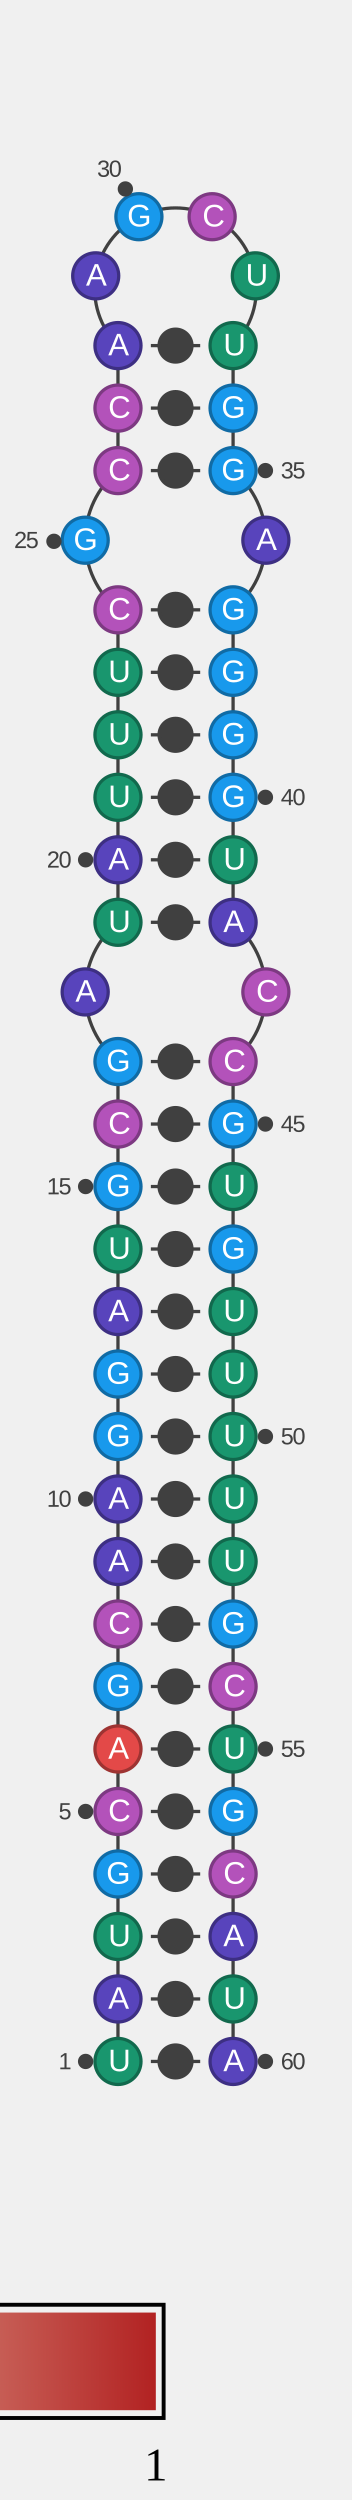
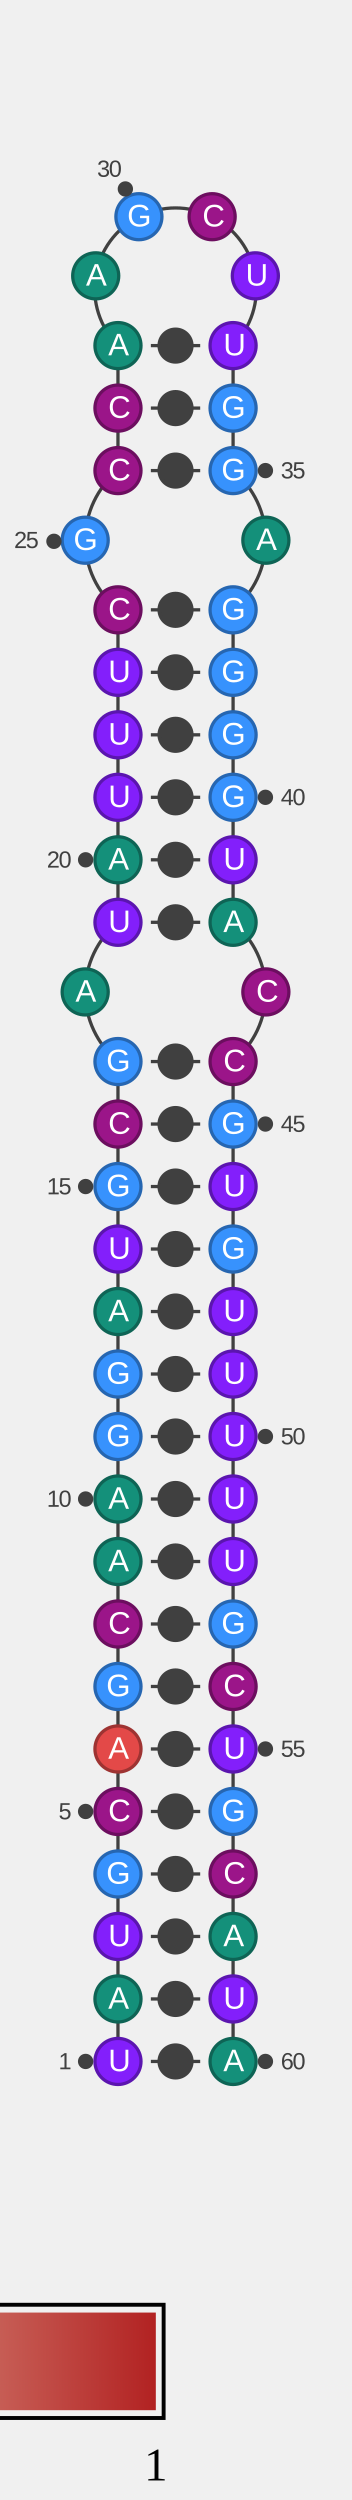
<svg xmlns="http://www.w3.org/2000/svg" width="89.905" height="640.246" viewBox="0 0 89.905 640.246">
  <path d="M 30.211 271.862 A 23.135 23.135 180 0 1 21.817 254.031" stroke="#404040" stroke-width="0.842" fill="none" />
  <path d="M 21.817 254.031 A 23.135 23.135 129.582 0 1 30.211 236.201" stroke="#404040" stroke-width="0.842" fill="none" />
  <path d="M 59.693 236.201 A 23.135 23.135 50.418 0 1 68.087 254.031" stroke="#404040" stroke-width="0.842" fill="none" />
  <path d="M 68.087 254.031 A 23.135 23.135 309.582 0 1 59.693 271.862" stroke="#404040" stroke-width="0.842" fill="none" />
  <g>
-     <circle cx="21.817" cy="254.031" r="5.896" stroke="#3d2f83" stroke-width="0.842" fill="#5844bc" />
+     <circle cx="21.817" cy="254.031" r="5.896" stroke="#0e6455" stroke-width="0.842" fill="#14907a" />
    <text x="19.317" y="256.531" style="fill:#ffffff;font-family:Arial;font-size:8;">A</text>
  </g>
  <g>
-     <circle cx="68.087" cy="254.031" r="5.896" stroke="#7d3982" stroke-width="0.842" fill="#b352ba" />
+     <circle cx="68.087" cy="254.031" r="5.896" stroke="#6c0e5f" stroke-width="0.842" fill="#9b1589" />
    <text x="65.587" y="256.531" style="fill:#ffffff;font-family:Arial;font-size:8;">C</text>
  </g>
  <path d="M 30.211 156.178 A 23.135 23.135 180 0 1 21.817 138.348" stroke="#404040" stroke-width="0.842" fill="none" />
  <path d="M 21.817 138.348 A 23.135 23.135 129.582 0 1 30.211 120.518" stroke="#404040" stroke-width="0.842" fill="none" />
  <path d="M 59.693 120.518 A 23.135 23.135 50.418 0 1 68.087 138.348" stroke="#404040" stroke-width="0.842" fill="none" />
  <path d="M 68.087 138.348 A 23.135 23.135 309.582 0 1 59.693 156.178" stroke="#404040" stroke-width="0.842" fill="none" />
  <g>
-     <circle cx="21.817" cy="138.348" r="5.896" stroke="#106ba5" stroke-width="0.842" fill="#1899ec" />
+     <circle cx="21.817" cy="138.348" r="5.896" stroke="#2666b1" stroke-width="0.842" fill="#3792fd" />
    <text x="18.817" y="140.848" style="fill:#ffffff;font-family:Arial;font-size:8;">G</text>
  </g>
  <g>
    <text x="6.603" y="140.348" style="fill:#404040;font-family:Arial;font-size:6;">5</text>
  </g>
  <g>
    <text x="3.603" y="140.348" style="fill:#404040;font-family:Arial;font-size:6;">2</text>
  </g>
  <g>
    <circle cx="13.815" cy="138.629" r="1.965" stroke-width="0.0" fill="#404040" />
  </g>
  <g>
-     <circle cx="68.087" cy="138.348" r="5.896" stroke="#3d2f83" stroke-width="0.842" fill="#5844bc" />
+     <circle cx="68.087" cy="138.348" r="5.896" stroke="#0e6455" stroke-width="0.842" fill="#14907a" />
    <text x="65.587" y="140.848" style="fill:#ffffff;font-family:Arial;font-size:8;">A</text>
  </g>
  <path d="M 30.211 88.508 A 20.709 20.709 170.771 0 1 24.511 70.641" stroke="#404040" stroke-width="0.842" fill="none" />
  <path d="M 24.511 70.641 A 20.709 20.709 170.771 0 1 35.575 55.498" stroke="#404040" stroke-width="0.842" fill="none" />
  <path d="M 35.575 55.498 A 20.709 20.709 116.924 0 1 54.33 55.498" stroke="#404040" stroke-width="0.842" fill="none" />
  <path d="M 54.33 55.498 A 20.709 20.709 63.076 0 1 65.394 70.641" stroke="#404040" stroke-width="0.842" fill="none" />
  <path d="M 65.394 70.641 A 20.709 20.709 9.229 0 1 59.693 88.508" stroke="#404040" stroke-width="0.842" fill="none" />
  <g>
-     <circle cx="24.511" cy="70.641" r="5.896" stroke="#3d2f83" stroke-width="0.842" fill="#5844bc" />
+     <circle cx="24.511" cy="70.641" r="5.896" stroke="#0e6455" stroke-width="0.842" fill="#14907a" />
    <text x="22.011" y="73.141" style="fill:#ffffff;font-family:Arial;font-size:8;">A</text>
  </g>
  <g>
-     <circle cx="35.575" cy="55.498" r="5.896" stroke="#106ba5" stroke-width="0.842" fill="#1899ec" />
+     <circle cx="35.575" cy="55.498" r="5.896" stroke="#2666b1" stroke-width="0.842" fill="#3792fd" />
    <text x="32.575" y="57.998" style="fill:#ffffff;font-family:Arial;font-size:8;">G</text>
  </g>
  <g>
    <text x="27.865" y="45.27" style="fill:#404040;font-family:Arial;font-size:6;">0</text>
  </g>
  <g>
    <text x="24.865" y="45.27" style="fill:#404040;font-family:Arial;font-size:6;">3</text>
  </g>
  <g>
    <circle cx="32.105" cy="48.393" r="1.965" stroke-width="0.0" fill="#404040" />
  </g>
  <g>
-     <circle cx="54.33" cy="55.498" r="5.896" stroke="#7d3982" stroke-width="0.842" fill="#b352ba" />
+     <circle cx="54.33" cy="55.498" r="5.896" stroke="#6c0e5f" stroke-width="0.842" fill="#9b1589" />
    <text x="51.83" y="57.998" style="fill:#ffffff;font-family:Arial;font-size:8;">C</text>
  </g>
  <g>
-     <circle cx="65.394" cy="70.641" r="5.896" stroke="#11694d" stroke-width="0.842" fill="#19966e" />
+     <circle cx="65.394" cy="70.641" r="5.896" stroke="#5b15af" stroke-width="0.842" fill="#831ffb" />
    <text x="62.894" y="73.141" style="fill:#ffffff;font-family:Arial;font-size:8;">U</text>
  </g>
  <line x1="30.211" y1="522.038" x2="30.211" y2="517.826" stroke="#404040" stroke-width="0.842" />
  <line x1="30.211" y1="506.033" x2="30.211" y2="501.822" stroke="#404040" stroke-width="0.842" />
  <line x1="30.211" y1="490.029" x2="30.211" y2="485.817" stroke="#404040" stroke-width="0.842" />
  <line x1="30.211" y1="474.024" x2="30.211" y2="469.813" stroke="#404040" stroke-width="0.842" />
  <line x1="30.211" y1="458.02" x2="30.211" y2="453.808" stroke="#404040" stroke-width="0.842" />
  <line x1="30.211" y1="442.015" x2="30.211" y2="437.804" stroke="#404040" stroke-width="0.842" />
  <line x1="30.211" y1="426.011" x2="30.211" y2="421.799" stroke="#404040" stroke-width="0.842" />
  <line x1="30.211" y1="410.006" x2="30.211" y2="405.795" stroke="#404040" stroke-width="0.842" />
  <line x1="30.211" y1="394.002" x2="30.211" y2="389.79" stroke="#404040" stroke-width="0.842" />
  <line x1="30.211" y1="377.997" x2="30.211" y2="373.785" stroke="#404040" stroke-width="0.842" />
  <line x1="30.211" y1="361.993" x2="30.211" y2="357.781" stroke="#404040" stroke-width="0.842" />
  <line x1="30.211" y1="345.988" x2="30.211" y2="341.776" stroke="#404040" stroke-width="0.842" />
  <line x1="30.211" y1="329.984" x2="30.211" y2="325.772" stroke="#404040" stroke-width="0.842" />
  <line x1="30.211" y1="313.979" x2="30.211" y2="309.767" stroke="#404040" stroke-width="0.842" />
  <line x1="30.211" y1="297.975" x2="30.211" y2="293.763" stroke="#404040" stroke-width="0.842" />
  <line x1="30.211" y1="281.97" x2="30.211" y2="277.758" stroke="#404040" stroke-width="0.842" />
  <line x1="59.693" y1="277.758" x2="59.693" y2="281.97" stroke="#404040" stroke-width="0.842" />
  <line x1="59.693" y1="293.763" x2="59.693" y2="297.975" stroke="#404040" stroke-width="0.842" />
  <line x1="59.693" y1="309.767" x2="59.693" y2="313.979" stroke="#404040" stroke-width="0.842" />
  <line x1="59.693" y1="325.772" x2="59.693" y2="329.984" stroke="#404040" stroke-width="0.842" />
  <line x1="59.693" y1="341.776" x2="59.693" y2="345.988" stroke="#404040" stroke-width="0.842" />
  <line x1="59.693" y1="357.781" x2="59.693" y2="361.993" stroke="#404040" stroke-width="0.842" />
  <line x1="59.693" y1="373.785" x2="59.693" y2="377.997" stroke="#404040" stroke-width="0.842" />
  <line x1="59.693" y1="389.79" x2="59.693" y2="394.002" stroke="#404040" stroke-width="0.842" />
  <line x1="59.693" y1="405.795" x2="59.693" y2="410.006" stroke="#404040" stroke-width="0.842" />
  <line x1="59.693" y1="421.799" x2="59.693" y2="426.011" stroke="#404040" stroke-width="0.842" />
  <line x1="59.693" y1="437.804" x2="59.693" y2="442.015" stroke="#404040" stroke-width="0.842" />
  <line x1="59.693" y1="453.808" x2="59.693" y2="458.02" stroke="#404040" stroke-width="0.842" />
  <line x1="59.693" y1="469.813" x2="59.693" y2="474.024" stroke="#404040" stroke-width="0.842" />
  <line x1="59.693" y1="485.817" x2="59.693" y2="490.029" stroke="#404040" stroke-width="0.842" />
  <line x1="59.693" y1="501.822" x2="59.693" y2="506.033" stroke="#404040" stroke-width="0.842" />
  <line x1="59.693" y1="517.826" x2="59.693" y2="522.038" stroke="#404040" stroke-width="0.842" />
  <line x1="38.635" y1="527.934" x2="40.741" y2="527.934" stroke="#404040" stroke-width="0.842" />
  <circle cx="44.952" cy="527.934" r="4.212" stroke="#404040" stroke-width="0.842" fill="#404040" />
  <line x1="49.164" y1="527.934" x2="51.27" y2="527.934" stroke="#404040" stroke-width="0.842" />
  <g>
-     <circle cx="30.211" cy="527.934" r="5.896" stroke="#11694d" stroke-width="0.842" fill="#19966e" />
+     <circle cx="30.211" cy="527.934" r="5.896" stroke="#5b15af" stroke-width="0.842" fill="#831ffb" />
    <text x="27.711" y="530.434" style="fill:#ffffff;font-family:Arial;font-size:8;">U</text>
  </g>
  <g>
    <text x="14.997" y="529.934" style="fill:#404040;font-family:Arial;font-size:6;">1</text>
  </g>
  <g>
    <circle cx="21.928" cy="527.934" r="1.965" stroke-width="0.0" fill="#404040" />
  </g>
  <g>
-     <circle cx="59.693" cy="527.934" r="5.896" stroke="#3d2f83" stroke-width="0.842" fill="#5844bc" />
+     <circle cx="59.693" cy="527.934" r="5.896" stroke="#0e6455" stroke-width="0.842" fill="#14907a" />
    <text x="57.193" y="530.434" style="fill:#ffffff;font-family:Arial;font-size:8;">A</text>
  </g>
  <g>
    <text x="71.907" y="529.934" style="fill:#404040;font-family:Arial;font-size:6;">6</text>
  </g>
  <g>
    <text x="74.907" y="529.934" style="fill:#404040;font-family:Arial;font-size:6;">0</text>
  </g>
  <g>
    <circle cx="67.976" cy="527.934" r="1.965" stroke-width="0.0" fill="#404040" />
  </g>
  <line x1="38.635" y1="511.93" x2="40.741" y2="511.93" stroke="#404040" stroke-width="0.842" />
  <circle cx="44.952" cy="511.93" r="4.212" stroke="#404040" stroke-width="0.842" fill="#404040" />
  <line x1="49.164" y1="511.93" x2="51.27" y2="511.93" stroke="#404040" stroke-width="0.842" />
  <g>
-     <circle cx="30.211" cy="511.93" r="5.896" stroke="#3d2f83" stroke-width="0.842" fill="#5844bc" />
+     <circle cx="30.211" cy="511.93" r="5.896" stroke="#0e6455" stroke-width="0.842" fill="#14907a" />
    <text x="27.711" y="514.43" style="fill:#ffffff;font-family:Arial;font-size:8;">A</text>
  </g>
  <g>
-     <circle cx="59.693" cy="511.93" r="5.896" stroke="#11694d" stroke-width="0.842" fill="#19966e" />
+     <circle cx="59.693" cy="511.93" r="5.896" stroke="#5b15af" stroke-width="0.842" fill="#831ffb" />
    <text x="57.193" y="514.43" style="fill:#ffffff;font-family:Arial;font-size:8;">U</text>
  </g>
  <line x1="38.635" y1="495.925" x2="40.741" y2="495.925" stroke="#404040" stroke-width="0.842" />
  <circle cx="44.952" cy="495.925" r="4.212" stroke="#404040" stroke-width="0.842" fill="#404040" />
  <line x1="49.164" y1="495.925" x2="51.27" y2="495.925" stroke="#404040" stroke-width="0.842" />
  <g>
-     <circle cx="30.211" cy="495.925" r="5.896" stroke="#11694d" stroke-width="0.842" fill="#19966e" />
+     <circle cx="30.211" cy="495.925" r="5.896" stroke="#5b15af" stroke-width="0.842" fill="#831ffb" />
    <text x="27.711" y="498.425" style="fill:#ffffff;font-family:Arial;font-size:8;">U</text>
  </g>
  <g>
-     <circle cx="59.693" cy="495.925" r="5.896" stroke="#3d2f83" stroke-width="0.842" fill="#5844bc" />
+     <circle cx="59.693" cy="495.925" r="5.896" stroke="#0e6455" stroke-width="0.842" fill="#14907a" />
    <text x="57.193" y="498.425" style="fill:#ffffff;font-family:Arial;font-size:8;">A</text>
  </g>
  <line x1="38.635" y1="479.921" x2="40.741" y2="479.921" stroke="#404040" stroke-width="0.842" />
  <circle cx="44.952" cy="479.921" r="4.212" stroke="#404040" stroke-width="0.842" fill="#404040" />
  <line x1="49.164" y1="479.921" x2="51.27" y2="479.921" stroke="#404040" stroke-width="0.842" />
  <g>
-     <circle cx="30.211" cy="479.921" r="5.896" stroke="#106ba5" stroke-width="0.842" fill="#1899ec" />
+     <circle cx="30.211" cy="479.921" r="5.896" stroke="#2666b1" stroke-width="0.842" fill="#3792fd" />
    <text x="27.211" y="482.421" style="fill:#ffffff;font-family:Arial;font-size:8;">G</text>
  </g>
  <g>
-     <circle cx="59.693" cy="479.921" r="5.896" stroke="#7d3982" stroke-width="0.842" fill="#b352ba" />
+     <circle cx="59.693" cy="479.921" r="5.896" stroke="#6c0e5f" stroke-width="0.842" fill="#9b1589" />
    <text x="57.193" y="482.421" style="fill:#ffffff;font-family:Arial;font-size:8;">C</text>
  </g>
  <line x1="38.635" y1="463.916" x2="40.741" y2="463.916" stroke="#404040" stroke-width="0.842" />
  <circle cx="44.952" cy="463.916" r="4.212" stroke="#404040" stroke-width="0.842" fill="#404040" />
  <line x1="49.164" y1="463.916" x2="51.27" y2="463.916" stroke="#404040" stroke-width="0.842" />
  <g>
-     <circle cx="30.211" cy="463.916" r="5.896" stroke="#7d3982" stroke-width="0.842" fill="#b352ba" />
+     <circle cx="30.211" cy="463.916" r="5.896" stroke="#6c0e5f" stroke-width="0.842" fill="#9b1589" />
    <text x="27.711" y="466.416" style="fill:#ffffff;font-family:Arial;font-size:8;">C</text>
  </g>
  <g>
    <text x="14.997" y="465.916" style="fill:#404040;font-family:Arial;font-size:6;">5</text>
  </g>
  <g>
    <circle cx="21.928" cy="463.916" r="1.965" stroke-width="0.0" fill="#404040" />
  </g>
  <g>
-     <circle cx="59.693" cy="463.916" r="5.896" stroke="#106ba5" stroke-width="0.842" fill="#1899ec" />
+     <circle cx="59.693" cy="463.916" r="5.896" stroke="#2666b1" stroke-width="0.842" fill="#3792fd" />
    <text x="56.693" y="466.416" style="fill:#ffffff;font-family:Arial;font-size:8;">G</text>
  </g>
  <line x1="38.635" y1="447.912" x2="40.741" y2="447.912" stroke="#404040" stroke-width="0.842" />
  <circle cx="44.952" cy="447.912" r="4.212" stroke="#404040" stroke-width="0.842" fill="#404040" />
  <line x1="49.164" y1="447.912" x2="51.27" y2="447.912" stroke="#404040" stroke-width="0.842" />
  <g>
    <circle cx="30.211" cy="447.912" r="5.896" stroke="#9e3332" stroke-width="0.842" fill="#e34948" />
    <text x="27.711" y="450.412" style="fill:#ffffff;font-family:Arial;font-size:8;">A</text>
  </g>
  <g>
-     <circle cx="59.693" cy="447.912" r="5.896" stroke="#11694d" stroke-width="0.842" fill="#19966e" />
+     <circle cx="59.693" cy="447.912" r="5.896" stroke="#5b15af" stroke-width="0.842" fill="#831ffb" />
    <text x="57.193" y="450.412" style="fill:#ffffff;font-family:Arial;font-size:8;">U</text>
  </g>
  <g>
    <text x="71.907" y="449.912" style="fill:#404040;font-family:Arial;font-size:6;">5</text>
  </g>
  <g>
    <text x="74.907" y="449.912" style="fill:#404040;font-family:Arial;font-size:6;">5</text>
  </g>
  <g>
    <circle cx="67.976" cy="447.912" r="1.965" stroke-width="0.0" fill="#404040" />
  </g>
  <line x1="38.635" y1="431.907" x2="40.741" y2="431.907" stroke="#404040" stroke-width="0.842" />
  <circle cx="44.952" cy="431.907" r="4.212" stroke="#404040" stroke-width="0.842" fill="#404040" />
  <line x1="49.164" y1="431.907" x2="51.27" y2="431.907" stroke="#404040" stroke-width="0.842" />
  <g>
-     <circle cx="30.211" cy="431.907" r="5.896" stroke="#106ba5" stroke-width="0.842" fill="#1899ec" />
+     <circle cx="30.211" cy="431.907" r="5.896" stroke="#2666b1" stroke-width="0.842" fill="#3792fd" />
    <text x="27.211" y="434.407" style="fill:#ffffff;font-family:Arial;font-size:8;">G</text>
  </g>
  <g>
-     <circle cx="59.693" cy="431.907" r="5.896" stroke="#7d3982" stroke-width="0.842" fill="#b352ba" />
+     <circle cx="59.693" cy="431.907" r="5.896" stroke="#6c0e5f" stroke-width="0.842" fill="#9b1589" />
    <text x="57.193" y="434.407" style="fill:#ffffff;font-family:Arial;font-size:8;">C</text>
  </g>
  <line x1="38.635" y1="415.903" x2="40.741" y2="415.903" stroke="#404040" stroke-width="0.842" />
  <circle cx="44.952" cy="415.903" r="4.212" stroke="#404040" stroke-width="0.842" fill="#404040" />
  <line x1="49.164" y1="415.903" x2="51.27" y2="415.903" stroke="#404040" stroke-width="0.842" />
  <g>
-     <circle cx="30.211" cy="415.903" r="5.896" stroke="#7d3982" stroke-width="0.842" fill="#b352ba" />
+     <circle cx="30.211" cy="415.903" r="5.896" stroke="#6c0e5f" stroke-width="0.842" fill="#9b1589" />
    <text x="27.711" y="418.403" style="fill:#ffffff;font-family:Arial;font-size:8;">C</text>
  </g>
  <g>
-     <circle cx="59.693" cy="415.903" r="5.896" stroke="#106ba5" stroke-width="0.842" fill="#1899ec" />
+     <circle cx="59.693" cy="415.903" r="5.896" stroke="#2666b1" stroke-width="0.842" fill="#3792fd" />
    <text x="56.693" y="418.403" style="fill:#ffffff;font-family:Arial;font-size:8;">G</text>
  </g>
  <line x1="38.635" y1="399.898" x2="40.741" y2="399.898" stroke="#404040" stroke-width="0.842" />
  <circle cx="44.952" cy="399.898" r="4.212" stroke="#404040" stroke-width="0.842" fill="#404040" />
  <line x1="49.164" y1="399.898" x2="51.27" y2="399.898" stroke="#404040" stroke-width="0.842" />
  <g>
-     <circle cx="30.211" cy="399.898" r="5.896" stroke="#3d2f83" stroke-width="0.842" fill="#5844bc" />
+     <circle cx="30.211" cy="399.898" r="5.896" stroke="#0e6455" stroke-width="0.842" fill="#14907a" />
    <text x="27.711" y="402.398" style="fill:#ffffff;font-family:Arial;font-size:8;">A</text>
  </g>
  <g>
-     <circle cx="59.693" cy="399.898" r="5.896" stroke="#11694d" stroke-width="0.842" fill="#19966e" />
+     <circle cx="59.693" cy="399.898" r="5.896" stroke="#5b15af" stroke-width="0.842" fill="#831ffb" />
    <text x="57.193" y="402.398" style="fill:#ffffff;font-family:Arial;font-size:8;">U</text>
  </g>
  <line x1="38.635" y1="383.894" x2="40.741" y2="383.894" stroke="#404040" stroke-width="0.842" />
  <circle cx="44.952" cy="383.894" r="4.212" stroke="#404040" stroke-width="0.842" fill="#404040" />
  <line x1="49.164" y1="383.894" x2="51.27" y2="383.894" stroke="#404040" stroke-width="0.842" />
  <g>
-     <circle cx="30.211" cy="383.894" r="5.896" stroke="#3d2f83" stroke-width="0.842" fill="#5844bc" />
+     <circle cx="30.211" cy="383.894" r="5.896" stroke="#0e6455" stroke-width="0.842" fill="#14907a" />
    <text x="27.711" y="386.394" style="fill:#ffffff;font-family:Arial;font-size:8;">A</text>
  </g>
  <g>
    <text x="14.997" y="385.894" style="fill:#404040;font-family:Arial;font-size:6;">0</text>
  </g>
  <g>
    <text x="11.997" y="385.894" style="fill:#404040;font-family:Arial;font-size:6;">1</text>
  </g>
  <g>
    <circle cx="21.928" cy="383.894" r="1.965" stroke-width="0.0" fill="#404040" />
  </g>
  <g>
-     <circle cx="59.693" cy="383.894" r="5.896" stroke="#11694d" stroke-width="0.842" fill="#19966e" />
+     <circle cx="59.693" cy="383.894" r="5.896" stroke="#5b15af" stroke-width="0.842" fill="#831ffb" />
    <text x="57.193" y="386.394" style="fill:#ffffff;font-family:Arial;font-size:8;">U</text>
  </g>
  <line x1="38.635" y1="367.889" x2="40.741" y2="367.889" stroke="#404040" stroke-width="0.842" />
  <circle cx="44.952" cy="367.889" r="4.212" stroke="#404040" stroke-width="0.842" fill="#404040" />
  <line x1="49.164" y1="367.889" x2="51.27" y2="367.889" stroke="#404040" stroke-width="0.842" />
  <g>
-     <circle cx="30.211" cy="367.889" r="5.896" stroke="#106ba5" stroke-width="0.842" fill="#1899ec" />
+     <circle cx="30.211" cy="367.889" r="5.896" stroke="#2666b1" stroke-width="0.842" fill="#3792fd" />
    <text x="27.211" y="370.389" style="fill:#ffffff;font-family:Arial;font-size:8;">G</text>
  </g>
  <g>
-     <circle cx="59.693" cy="367.889" r="5.896" stroke="#11694d" stroke-width="0.842" fill="#19966e" />
+     <circle cx="59.693" cy="367.889" r="5.896" stroke="#5b15af" stroke-width="0.842" fill="#831ffb" />
    <text x="57.193" y="370.389" style="fill:#ffffff;font-family:Arial;font-size:8;">U</text>
  </g>
  <g>
    <text x="71.907" y="369.889" style="fill:#404040;font-family:Arial;font-size:6;">5</text>
  </g>
  <g>
    <text x="74.907" y="369.889" style="fill:#404040;font-family:Arial;font-size:6;">0</text>
  </g>
  <g>
    <circle cx="67.976" cy="367.889" r="1.965" stroke-width="0.0" fill="#404040" />
  </g>
  <line x1="38.635" y1="351.885" x2="40.741" y2="351.885" stroke="#404040" stroke-width="0.842" />
  <circle cx="44.952" cy="351.885" r="4.212" stroke="#404040" stroke-width="0.842" fill="#404040" />
  <line x1="49.164" y1="351.885" x2="51.27" y2="351.885" stroke="#404040" stroke-width="0.842" />
  <g>
-     <circle cx="30.211" cy="351.885" r="5.896" stroke="#106ba5" stroke-width="0.842" fill="#1899ec" />
+     <circle cx="30.211" cy="351.885" r="5.896" stroke="#2666b1" stroke-width="0.842" fill="#3792fd" />
    <text x="27.211" y="354.385" style="fill:#ffffff;font-family:Arial;font-size:8;">G</text>
  </g>
  <g>
-     <circle cx="59.693" cy="351.885" r="5.896" stroke="#11694d" stroke-width="0.842" fill="#19966e" />
+     <circle cx="59.693" cy="351.885" r="5.896" stroke="#5b15af" stroke-width="0.842" fill="#831ffb" />
    <text x="57.193" y="354.385" style="fill:#ffffff;font-family:Arial;font-size:8;">U</text>
  </g>
  <line x1="38.635" y1="335.88" x2="40.741" y2="335.88" stroke="#404040" stroke-width="0.842" />
  <circle cx="44.952" cy="335.88" r="4.212" stroke="#404040" stroke-width="0.842" fill="#404040" />
  <line x1="49.164" y1="335.88" x2="51.27" y2="335.88" stroke="#404040" stroke-width="0.842" />
  <g>
-     <circle cx="30.211" cy="335.88" r="5.896" stroke="#3d2f83" stroke-width="0.842" fill="#5844bc" />
+     <circle cx="30.211" cy="335.88" r="5.896" stroke="#0e6455" stroke-width="0.842" fill="#14907a" />
    <text x="27.711" y="338.38" style="fill:#ffffff;font-family:Arial;font-size:8;">A</text>
  </g>
  <g>
-     <circle cx="59.693" cy="335.88" r="5.896" stroke="#11694d" stroke-width="0.842" fill="#19966e" />
+     <circle cx="59.693" cy="335.88" r="5.896" stroke="#5b15af" stroke-width="0.842" fill="#831ffb" />
    <text x="57.193" y="338.38" style="fill:#ffffff;font-family:Arial;font-size:8;">U</text>
  </g>
  <line x1="38.635" y1="319.875" x2="40.741" y2="319.875" stroke="#404040" stroke-width="0.842" />
  <circle cx="44.952" cy="319.875" r="4.212" stroke="#404040" stroke-width="0.842" fill="#404040" />
  <line x1="49.164" y1="319.875" x2="51.27" y2="319.875" stroke="#404040" stroke-width="0.842" />
  <g>
-     <circle cx="30.211" cy="319.875" r="5.896" stroke="#11694d" stroke-width="0.842" fill="#19966e" />
+     <circle cx="30.211" cy="319.875" r="5.896" stroke="#5b15af" stroke-width="0.842" fill="#831ffb" />
    <text x="27.711" y="322.375" style="fill:#ffffff;font-family:Arial;font-size:8;">U</text>
  </g>
  <g>
-     <circle cx="59.693" cy="319.875" r="5.896" stroke="#106ba5" stroke-width="0.842" fill="#1899ec" />
+     <circle cx="59.693" cy="319.875" r="5.896" stroke="#2666b1" stroke-width="0.842" fill="#3792fd" />
    <text x="56.693" y="322.375" style="fill:#ffffff;font-family:Arial;font-size:8;">G</text>
  </g>
  <line x1="38.635" y1="303.871" x2="40.741" y2="303.871" stroke="#404040" stroke-width="0.842" />
  <circle cx="44.952" cy="303.871" r="4.212" stroke="#404040" stroke-width="0.842" fill="#404040" />
  <line x1="49.164" y1="303.871" x2="51.27" y2="303.871" stroke="#404040" stroke-width="0.842" />
  <g>
-     <circle cx="30.211" cy="303.871" r="5.896" stroke="#106ba5" stroke-width="0.842" fill="#1899ec" />
+     <circle cx="30.211" cy="303.871" r="5.896" stroke="#2666b1" stroke-width="0.842" fill="#3792fd" />
    <text x="27.211" y="306.371" style="fill:#ffffff;font-family:Arial;font-size:8;">G</text>
  </g>
  <g>
    <text x="14.997" y="305.871" style="fill:#404040;font-family:Arial;font-size:6;">5</text>
  </g>
  <g>
    <text x="11.997" y="305.871" style="fill:#404040;font-family:Arial;font-size:6;">1</text>
  </g>
  <g>
    <circle cx="21.928" cy="303.871" r="1.965" stroke-width="0.0" fill="#404040" />
  </g>
  <g>
-     <circle cx="59.693" cy="303.871" r="5.896" stroke="#11694d" stroke-width="0.842" fill="#19966e" />
+     <circle cx="59.693" cy="303.871" r="5.896" stroke="#5b15af" stroke-width="0.842" fill="#831ffb" />
    <text x="57.193" y="306.371" style="fill:#ffffff;font-family:Arial;font-size:8;">U</text>
  </g>
  <line x1="38.635" y1="287.866" x2="40.741" y2="287.866" stroke="#404040" stroke-width="0.842" />
  <circle cx="44.952" cy="287.866" r="4.212" stroke="#404040" stroke-width="0.842" fill="#404040" />
  <line x1="49.164" y1="287.866" x2="51.27" y2="287.866" stroke="#404040" stroke-width="0.842" />
  <g>
-     <circle cx="30.211" cy="287.866" r="5.896" stroke="#7d3982" stroke-width="0.842" fill="#b352ba" />
+     <circle cx="30.211" cy="287.866" r="5.896" stroke="#6c0e5f" stroke-width="0.842" fill="#9b1589" />
    <text x="27.711" y="290.366" style="fill:#ffffff;font-family:Arial;font-size:8;">C</text>
  </g>
  <g>
-     <circle cx="59.693" cy="287.866" r="5.896" stroke="#106ba5" stroke-width="0.842" fill="#1899ec" />
+     <circle cx="59.693" cy="287.866" r="5.896" stroke="#2666b1" stroke-width="0.842" fill="#3792fd" />
    <text x="56.693" y="290.366" style="fill:#ffffff;font-family:Arial;font-size:8;">G</text>
  </g>
  <g>
    <text x="71.907" y="289.866" style="fill:#404040;font-family:Arial;font-size:6;">4</text>
  </g>
  <g>
    <text x="74.907" y="289.866" style="fill:#404040;font-family:Arial;font-size:6;">5</text>
  </g>
  <g>
    <circle cx="67.976" cy="287.866" r="1.965" stroke-width="0.0" fill="#404040" />
  </g>
  <line x1="38.635" y1="271.862" x2="40.741" y2="271.862" stroke="#404040" stroke-width="0.842" />
  <circle cx="44.952" cy="271.862" r="4.212" stroke="#404040" stroke-width="0.842" fill="#404040" />
  <line x1="49.164" y1="271.862" x2="51.27" y2="271.862" stroke="#404040" stroke-width="0.842" />
  <g>
-     <circle cx="30.211" cy="271.862" r="5.896" stroke="#106ba5" stroke-width="0.842" fill="#1899ec" />
+     <circle cx="30.211" cy="271.862" r="5.896" stroke="#2666b1" stroke-width="0.842" fill="#3792fd" />
    <text x="27.211" y="274.362" style="fill:#ffffff;font-family:Arial;font-size:8;">G</text>
  </g>
  <g>
-     <circle cx="59.693" cy="271.862" r="5.896" stroke="#7d3982" stroke-width="0.842" fill="#b352ba" />
+     <circle cx="59.693" cy="271.862" r="5.896" stroke="#6c0e5f" stroke-width="0.842" fill="#9b1589" />
    <text x="57.193" y="274.362" style="fill:#ffffff;font-family:Arial;font-size:8;">C</text>
  </g>
  <line x1="30.211" y1="230.305" x2="30.211" y2="226.093" stroke="#404040" stroke-width="0.842" />
  <line x1="30.211" y1="214.3" x2="30.211" y2="210.088" stroke="#404040" stroke-width="0.842" />
  <line x1="30.211" y1="198.296" x2="30.211" y2="194.084" stroke="#404040" stroke-width="0.842" />
  <line x1="30.211" y1="182.291" x2="30.211" y2="178.079" stroke="#404040" stroke-width="0.842" />
  <line x1="30.211" y1="166.286" x2="30.211" y2="162.075" stroke="#404040" stroke-width="0.842" />
  <line x1="59.693" y1="162.075" x2="59.693" y2="166.286" stroke="#404040" stroke-width="0.842" />
  <line x1="59.693" y1="178.079" x2="59.693" y2="182.291" stroke="#404040" stroke-width="0.842" />
  <line x1="59.693" y1="194.084" x2="59.693" y2="198.296" stroke="#404040" stroke-width="0.842" />
  <line x1="59.693" y1="210.088" x2="59.693" y2="214.3" stroke="#404040" stroke-width="0.842" />
  <line x1="59.693" y1="226.093" x2="59.693" y2="230.305" stroke="#404040" stroke-width="0.842" />
  <line x1="38.635" y1="236.201" x2="40.741" y2="236.201" stroke="#404040" stroke-width="0.842" />
  <circle cx="44.952" cy="236.201" r="4.212" stroke="#404040" stroke-width="0.842" fill="#404040" />
  <line x1="49.164" y1="236.201" x2="51.27" y2="236.201" stroke="#404040" stroke-width="0.842" />
  <g>
-     <circle cx="30.211" cy="236.201" r="5.896" stroke="#11694d" stroke-width="0.842" fill="#19966e" />
+     <circle cx="30.211" cy="236.201" r="5.896" stroke="#5b15af" stroke-width="0.842" fill="#831ffb" />
    <text x="27.711" y="238.701" style="fill:#ffffff;font-family:Arial;font-size:8;">U</text>
  </g>
  <g>
-     <circle cx="59.693" cy="236.201" r="5.896" stroke="#3d2f83" stroke-width="0.842" fill="#5844bc" />
+     <circle cx="59.693" cy="236.201" r="5.896" stroke="#0e6455" stroke-width="0.842" fill="#14907a" />
    <text x="57.193" y="238.701" style="fill:#ffffff;font-family:Arial;font-size:8;">A</text>
  </g>
  <line x1="38.635" y1="220.196" x2="40.741" y2="220.196" stroke="#404040" stroke-width="0.842" />
  <circle cx="44.952" cy="220.197" r="4.212" stroke="#404040" stroke-width="0.842" fill="#404040" />
  <line x1="49.164" y1="220.196" x2="51.27" y2="220.196" stroke="#404040" stroke-width="0.842" />
  <g>
-     <circle cx="30.211" cy="220.196" r="5.896" stroke="#3d2f83" stroke-width="0.842" fill="#5844bc" />
+     <circle cx="30.211" cy="220.196" r="5.896" stroke="#0e6455" stroke-width="0.842" fill="#14907a" />
    <text x="27.711" y="222.696" style="fill:#ffffff;font-family:Arial;font-size:8;">A</text>
  </g>
  <g>
    <text x="14.997" y="222.196" style="fill:#404040;font-family:Arial;font-size:6;">0</text>
  </g>
  <g>
    <text x="11.997" y="222.196" style="fill:#404040;font-family:Arial;font-size:6;">2</text>
  </g>
  <g>
    <circle cx="21.928" cy="220.196" r="1.965" stroke-width="0.0" fill="#404040" />
  </g>
  <g>
-     <circle cx="59.693" cy="220.196" r="5.896" stroke="#11694d" stroke-width="0.842" fill="#19966e" />
+     <circle cx="59.693" cy="220.196" r="5.896" stroke="#5b15af" stroke-width="0.842" fill="#831ffb" />
    <text x="57.193" y="222.696" style="fill:#ffffff;font-family:Arial;font-size:8;">U</text>
  </g>
  <line x1="38.635" y1="204.192" x2="40.741" y2="204.192" stroke="#404040" stroke-width="0.842" />
  <circle cx="44.952" cy="204.192" r="4.212" stroke="#404040" stroke-width="0.842" fill="#404040" />
  <line x1="49.164" y1="204.192" x2="51.27" y2="204.192" stroke="#404040" stroke-width="0.842" />
  <g>
-     <circle cx="30.211" cy="204.192" r="5.896" stroke="#11694d" stroke-width="0.842" fill="#19966e" />
+     <circle cx="30.211" cy="204.192" r="5.896" stroke="#5b15af" stroke-width="0.842" fill="#831ffb" />
    <text x="27.711" y="206.692" style="fill:#ffffff;font-family:Arial;font-size:8;">U</text>
  </g>
  <g>
-     <circle cx="59.693" cy="204.192" r="5.896" stroke="#106ba5" stroke-width="0.842" fill="#1899ec" />
+     <circle cx="59.693" cy="204.192" r="5.896" stroke="#2666b1" stroke-width="0.842" fill="#3792fd" />
    <text x="56.693" y="206.692" style="fill:#ffffff;font-family:Arial;font-size:8;">G</text>
  </g>
  <g>
    <text x="71.907" y="206.192" style="fill:#404040;font-family:Arial;font-size:6;">4</text>
  </g>
  <g>
    <text x="74.907" y="206.192" style="fill:#404040;font-family:Arial;font-size:6;">0</text>
  </g>
  <g>
    <circle cx="67.976" cy="204.192" r="1.965" stroke-width="0.0" fill="#404040" />
  </g>
  <line x1="38.635" y1="188.187" x2="40.741" y2="188.187" stroke="#404040" stroke-width="0.842" />
  <circle cx="44.952" cy="188.187" r="4.212" stroke="#404040" stroke-width="0.842" fill="#404040" />
  <line x1="49.164" y1="188.187" x2="51.27" y2="188.187" stroke="#404040" stroke-width="0.842" />
  <g>
-     <circle cx="30.211" cy="188.187" r="5.896" stroke="#11694d" stroke-width="0.842" fill="#19966e" />
+     <circle cx="30.211" cy="188.187" r="5.896" stroke="#5b15af" stroke-width="0.842" fill="#831ffb" />
    <text x="27.711" y="190.687" style="fill:#ffffff;font-family:Arial;font-size:8;">U</text>
  </g>
  <g>
-     <circle cx="59.693" cy="188.187" r="5.896" stroke="#106ba5" stroke-width="0.842" fill="#1899ec" />
+     <circle cx="59.693" cy="188.187" r="5.896" stroke="#2666b1" stroke-width="0.842" fill="#3792fd" />
    <text x="56.693" y="190.687" style="fill:#ffffff;font-family:Arial;font-size:8;">G</text>
  </g>
  <line x1="38.635" y1="172.183" x2="40.741" y2="172.183" stroke="#404040" stroke-width="0.842" />
  <circle cx="44.952" cy="172.183" r="4.212" stroke="#404040" stroke-width="0.842" fill="#404040" />
  <line x1="49.164" y1="172.183" x2="51.27" y2="172.183" stroke="#404040" stroke-width="0.842" />
  <g>
-     <circle cx="30.211" cy="172.183" r="5.896" stroke="#11694d" stroke-width="0.842" fill="#19966e" />
+     <circle cx="30.211" cy="172.183" r="5.896" stroke="#5b15af" stroke-width="0.842" fill="#831ffb" />
    <text x="27.711" y="174.683" style="fill:#ffffff;font-family:Arial;font-size:8;">U</text>
  </g>
  <g>
-     <circle cx="59.693" cy="172.183" r="5.896" stroke="#106ba5" stroke-width="0.842" fill="#1899ec" />
+     <circle cx="59.693" cy="172.183" r="5.896" stroke="#2666b1" stroke-width="0.842" fill="#3792fd" />
    <text x="56.693" y="174.683" style="fill:#ffffff;font-family:Arial;font-size:8;">G</text>
  </g>
  <line x1="38.635" y1="156.178" x2="40.741" y2="156.178" stroke="#404040" stroke-width="0.842" />
  <circle cx="44.952" cy="156.178" r="4.212" stroke="#404040" stroke-width="0.842" fill="#404040" />
  <line x1="49.164" y1="156.178" x2="51.27" y2="156.178" stroke="#404040" stroke-width="0.842" />
  <g>
-     <circle cx="30.211" cy="156.178" r="5.896" stroke="#7d3982" stroke-width="0.842" fill="#b352ba" />
+     <circle cx="30.211" cy="156.178" r="5.896" stroke="#6c0e5f" stroke-width="0.842" fill="#9b1589" />
    <text x="27.711" y="158.678" style="fill:#ffffff;font-family:Arial;font-size:8;">C</text>
  </g>
  <g>
-     <circle cx="59.693" cy="156.178" r="5.896" stroke="#106ba5" stroke-width="0.842" fill="#1899ec" />
+     <circle cx="59.693" cy="156.178" r="5.896" stroke="#2666b1" stroke-width="0.842" fill="#3792fd" />
    <text x="56.693" y="158.678" style="fill:#ffffff;font-family:Arial;font-size:8;">G</text>
  </g>
  <line x1="30.211" y1="114.621" x2="30.211" y2="110.409" stroke="#404040" stroke-width="0.842" />
  <line x1="30.211" y1="98.617" x2="30.211" y2="94.405" stroke="#404040" stroke-width="0.842" />
  <line x1="59.693" y1="94.405" x2="59.693" y2="98.617" stroke="#404040" stroke-width="0.842" />
  <line x1="59.693" y1="110.409" x2="59.693" y2="114.621" stroke="#404040" stroke-width="0.842" />
  <line x1="38.635" y1="120.518" x2="40.741" y2="120.518" stroke="#404040" stroke-width="0.842" />
  <circle cx="44.952" cy="120.518" r="4.212" stroke="#404040" stroke-width="0.842" fill="#404040" />
  <line x1="49.164" y1="120.518" x2="51.27" y2="120.518" stroke="#404040" stroke-width="0.842" />
  <g>
-     <circle cx="30.211" cy="120.518" r="5.896" stroke="#7d3982" stroke-width="0.842" fill="#b352ba" />
+     <circle cx="30.211" cy="120.518" r="5.896" stroke="#6c0e5f" stroke-width="0.842" fill="#9b1589" />
    <text x="27.711" y="123.018" style="fill:#ffffff;font-family:Arial;font-size:8;">C</text>
  </g>
  <g>
-     <circle cx="59.693" cy="120.518" r="5.896" stroke="#106ba5" stroke-width="0.842" fill="#1899ec" />
+     <circle cx="59.693" cy="120.518" r="5.896" stroke="#2666b1" stroke-width="0.842" fill="#3792fd" />
    <text x="56.693" y="123.018" style="fill:#ffffff;font-family:Arial;font-size:8;">G</text>
  </g>
  <g>
    <text x="71.907" y="122.518" style="fill:#404040;font-family:Arial;font-size:6;">3</text>
  </g>
  <g>
    <text x="74.907" y="122.518" style="fill:#404040;font-family:Arial;font-size:6;">5</text>
  </g>
  <g>
    <circle cx="67.976" cy="120.518" r="1.965" stroke-width="0.0" fill="#404040" />
  </g>
  <line x1="38.635" y1="104.513" x2="40.741" y2="104.513" stroke="#404040" stroke-width="0.842" />
  <circle cx="44.952" cy="104.513" r="4.212" stroke="#404040" stroke-width="0.842" fill="#404040" />
  <line x1="49.164" y1="104.513" x2="51.27" y2="104.513" stroke="#404040" stroke-width="0.842" />
  <g>
-     <circle cx="30.211" cy="104.513" r="5.896" stroke="#7d3982" stroke-width="0.842" fill="#b352ba" />
+     <circle cx="30.211" cy="104.513" r="5.896" stroke="#6c0e5f" stroke-width="0.842" fill="#9b1589" />
    <text x="27.711" y="107.013" style="fill:#ffffff;font-family:Arial;font-size:8;">C</text>
  </g>
  <g>
-     <circle cx="59.693" cy="104.513" r="5.896" stroke="#106ba5" stroke-width="0.842" fill="#1899ec" />
+     <circle cx="59.693" cy="104.513" r="5.896" stroke="#2666b1" stroke-width="0.842" fill="#3792fd" />
    <text x="56.693" y="107.013" style="fill:#ffffff;font-family:Arial;font-size:8;">G</text>
  </g>
  <line x1="38.635" y1="88.508" x2="40.741" y2="88.508" stroke="#404040" stroke-width="0.842" />
  <circle cx="44.952" cy="88.508" r="4.212" stroke="#404040" stroke-width="0.842" fill="#404040" />
  <line x1="49.164" y1="88.508" x2="51.27" y2="88.508" stroke="#404040" stroke-width="0.842" />
  <g>
-     <circle cx="30.211" cy="88.508" r="5.896" stroke="#3d2f83" stroke-width="0.842" fill="#5844bc" />
+     <circle cx="30.211" cy="88.508" r="5.896" stroke="#0e6455" stroke-width="0.842" fill="#14907a" />
    <text x="27.711" y="91.008" style="fill:#ffffff;font-family:Arial;font-size:8;">A</text>
  </g>
  <g>
-     <circle cx="59.693" cy="88.508" r="5.896" stroke="#11694d" stroke-width="0.842" fill="#19966e" />
+     <circle cx="59.693" cy="88.508" r="5.896" stroke="#5b15af" stroke-width="0.842" fill="#831ffb" />
    <text x="57.193" y="91.008" style="fill:#ffffff;font-family:Arial;font-size:8;">U</text>
  </g>
  <defs>
    <linearGradient id="reactivities_scale" x1="0%" x2="100%" y1="0%" y2="0%">
      <stop offset="0%" stop-color="lightyellow" />
      <stop offset="100%" stop-color="firebrick" />
    </linearGradient>
  </defs>
  <rect fill="url(#reactivities_scale)" x="-110.095" y="592.246" width="150" height="25" />
  <rect fill="none" x="-112.095" y="590.246" width="154" height="29" stroke="black" stroke-width="1" />
  <text text-anchor="middle" x="-110.095" y="635.246">0</text>
  <text text-anchor="middle" x="39.905" y="635.246">1</text>
  <text text-anchor="start" x="-112.095" y="585.246">Reactivity</text>
</svg>
